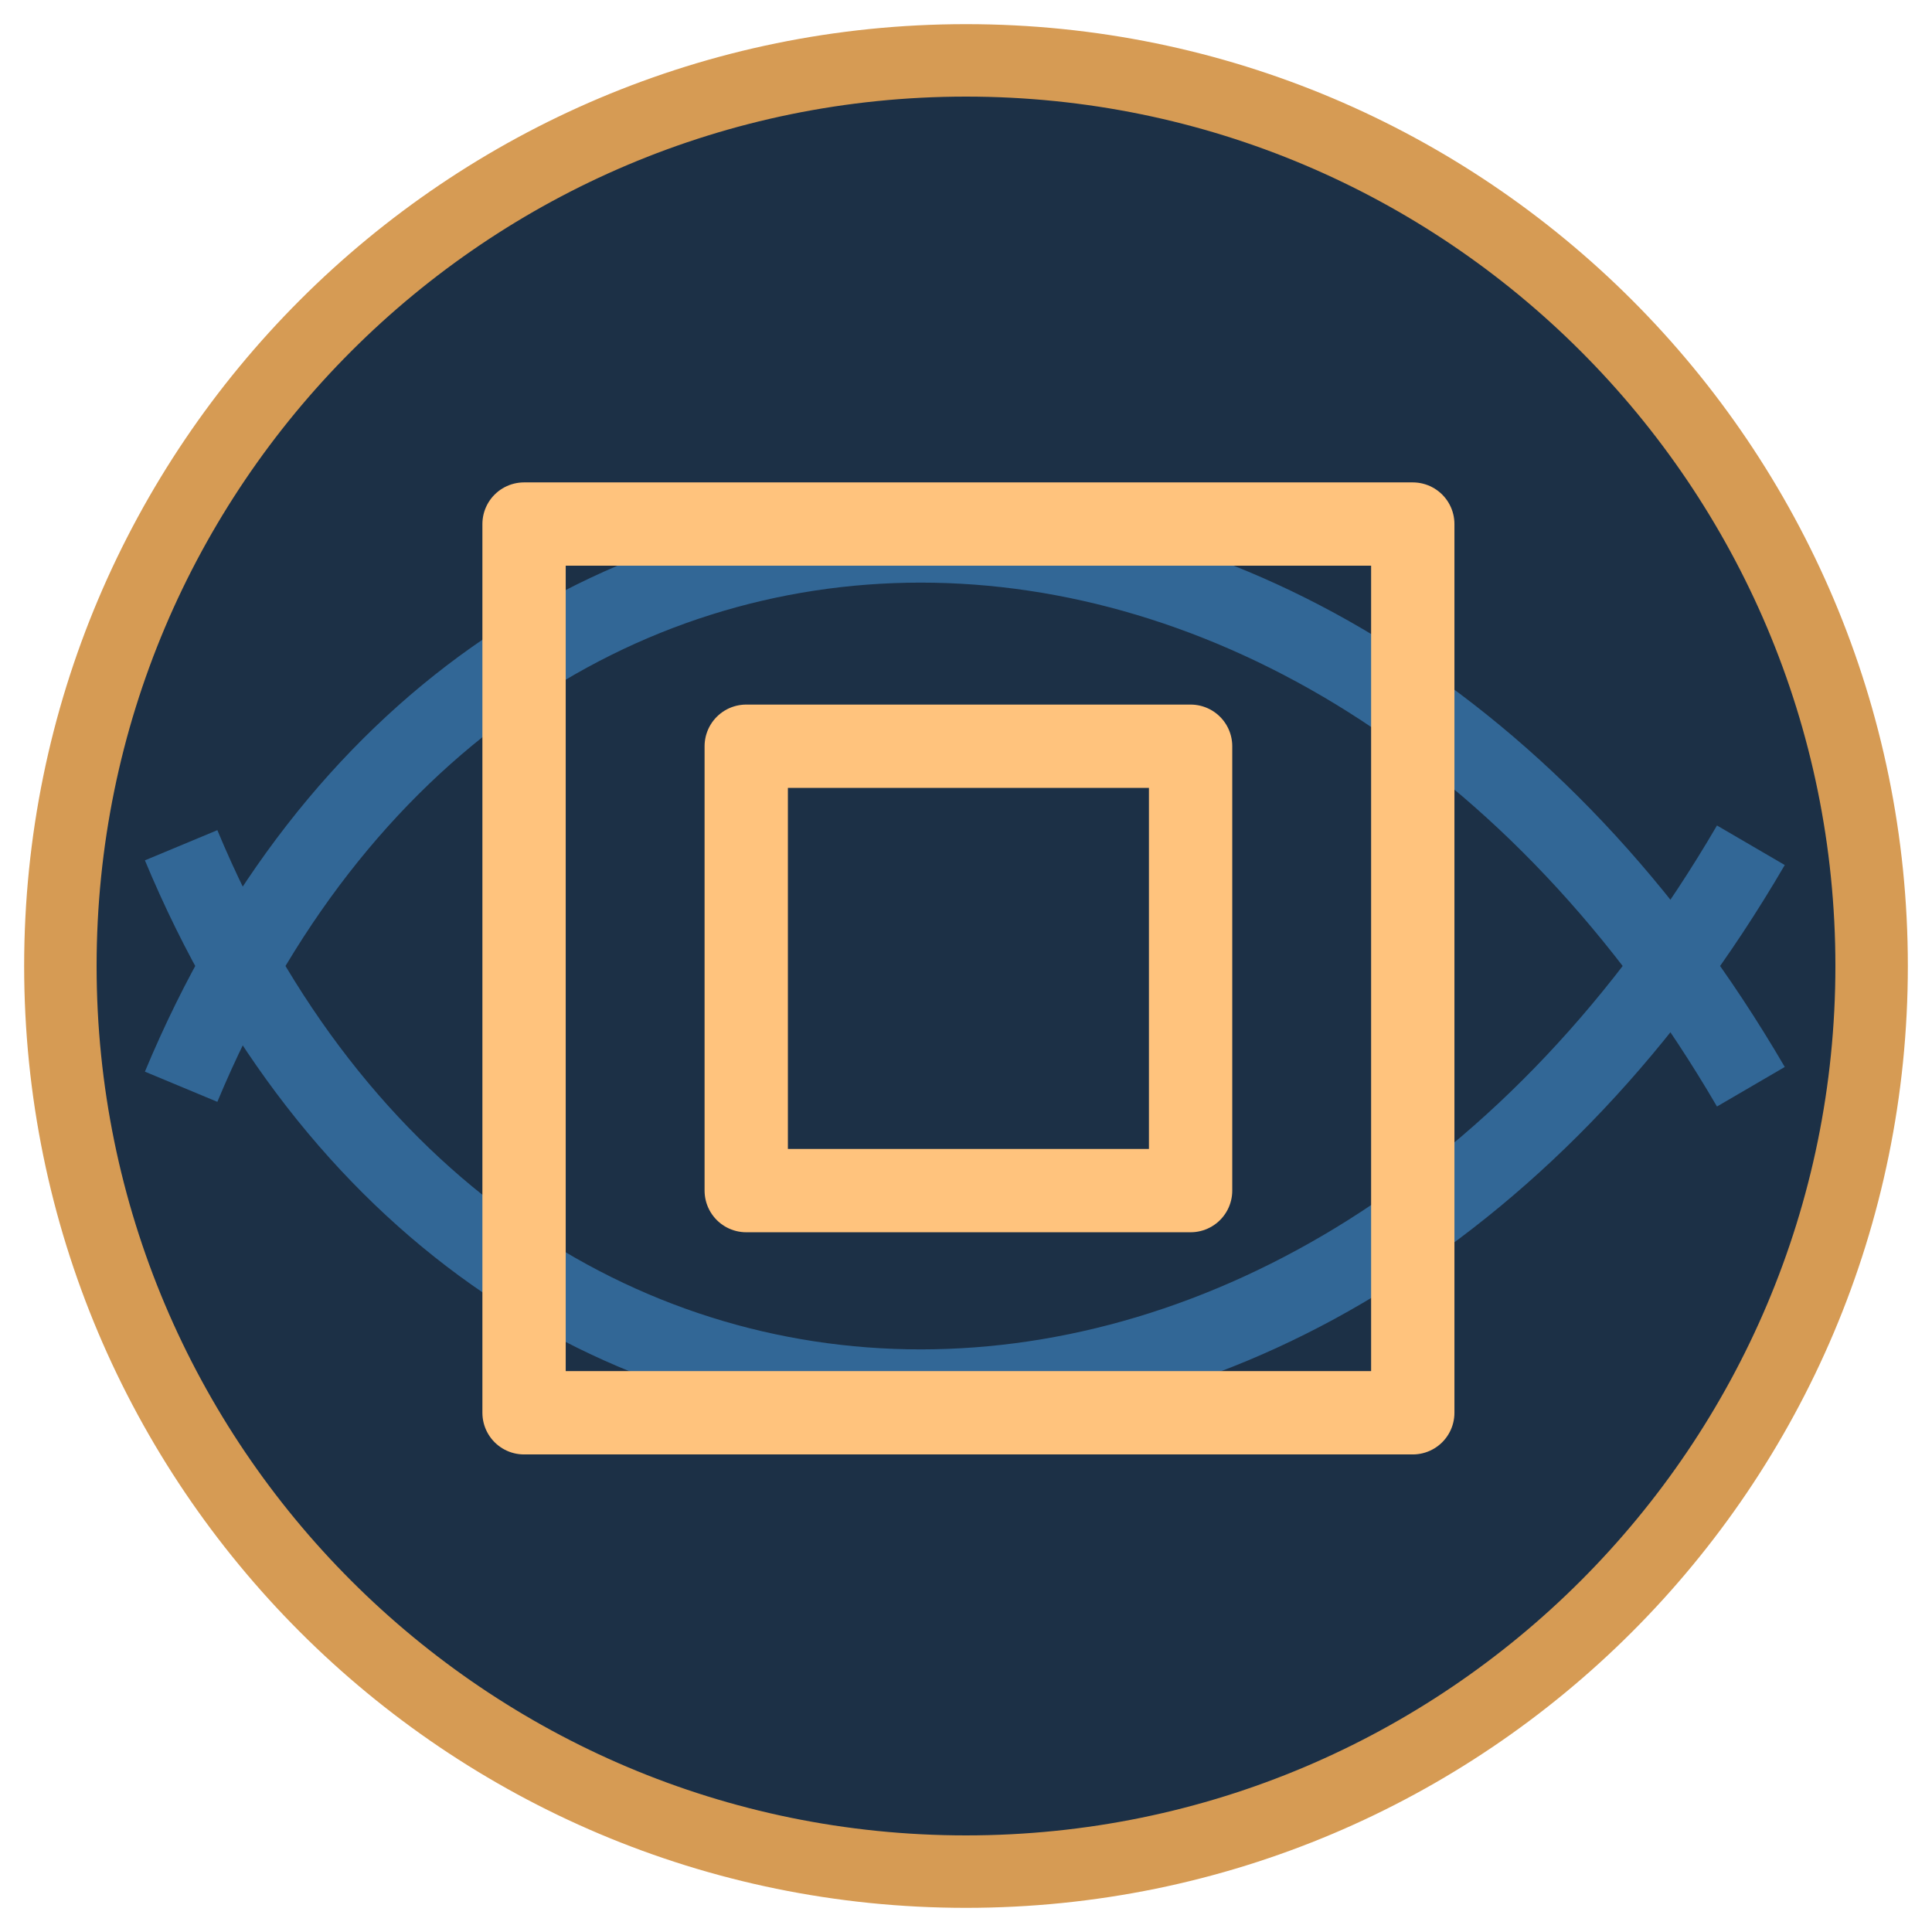
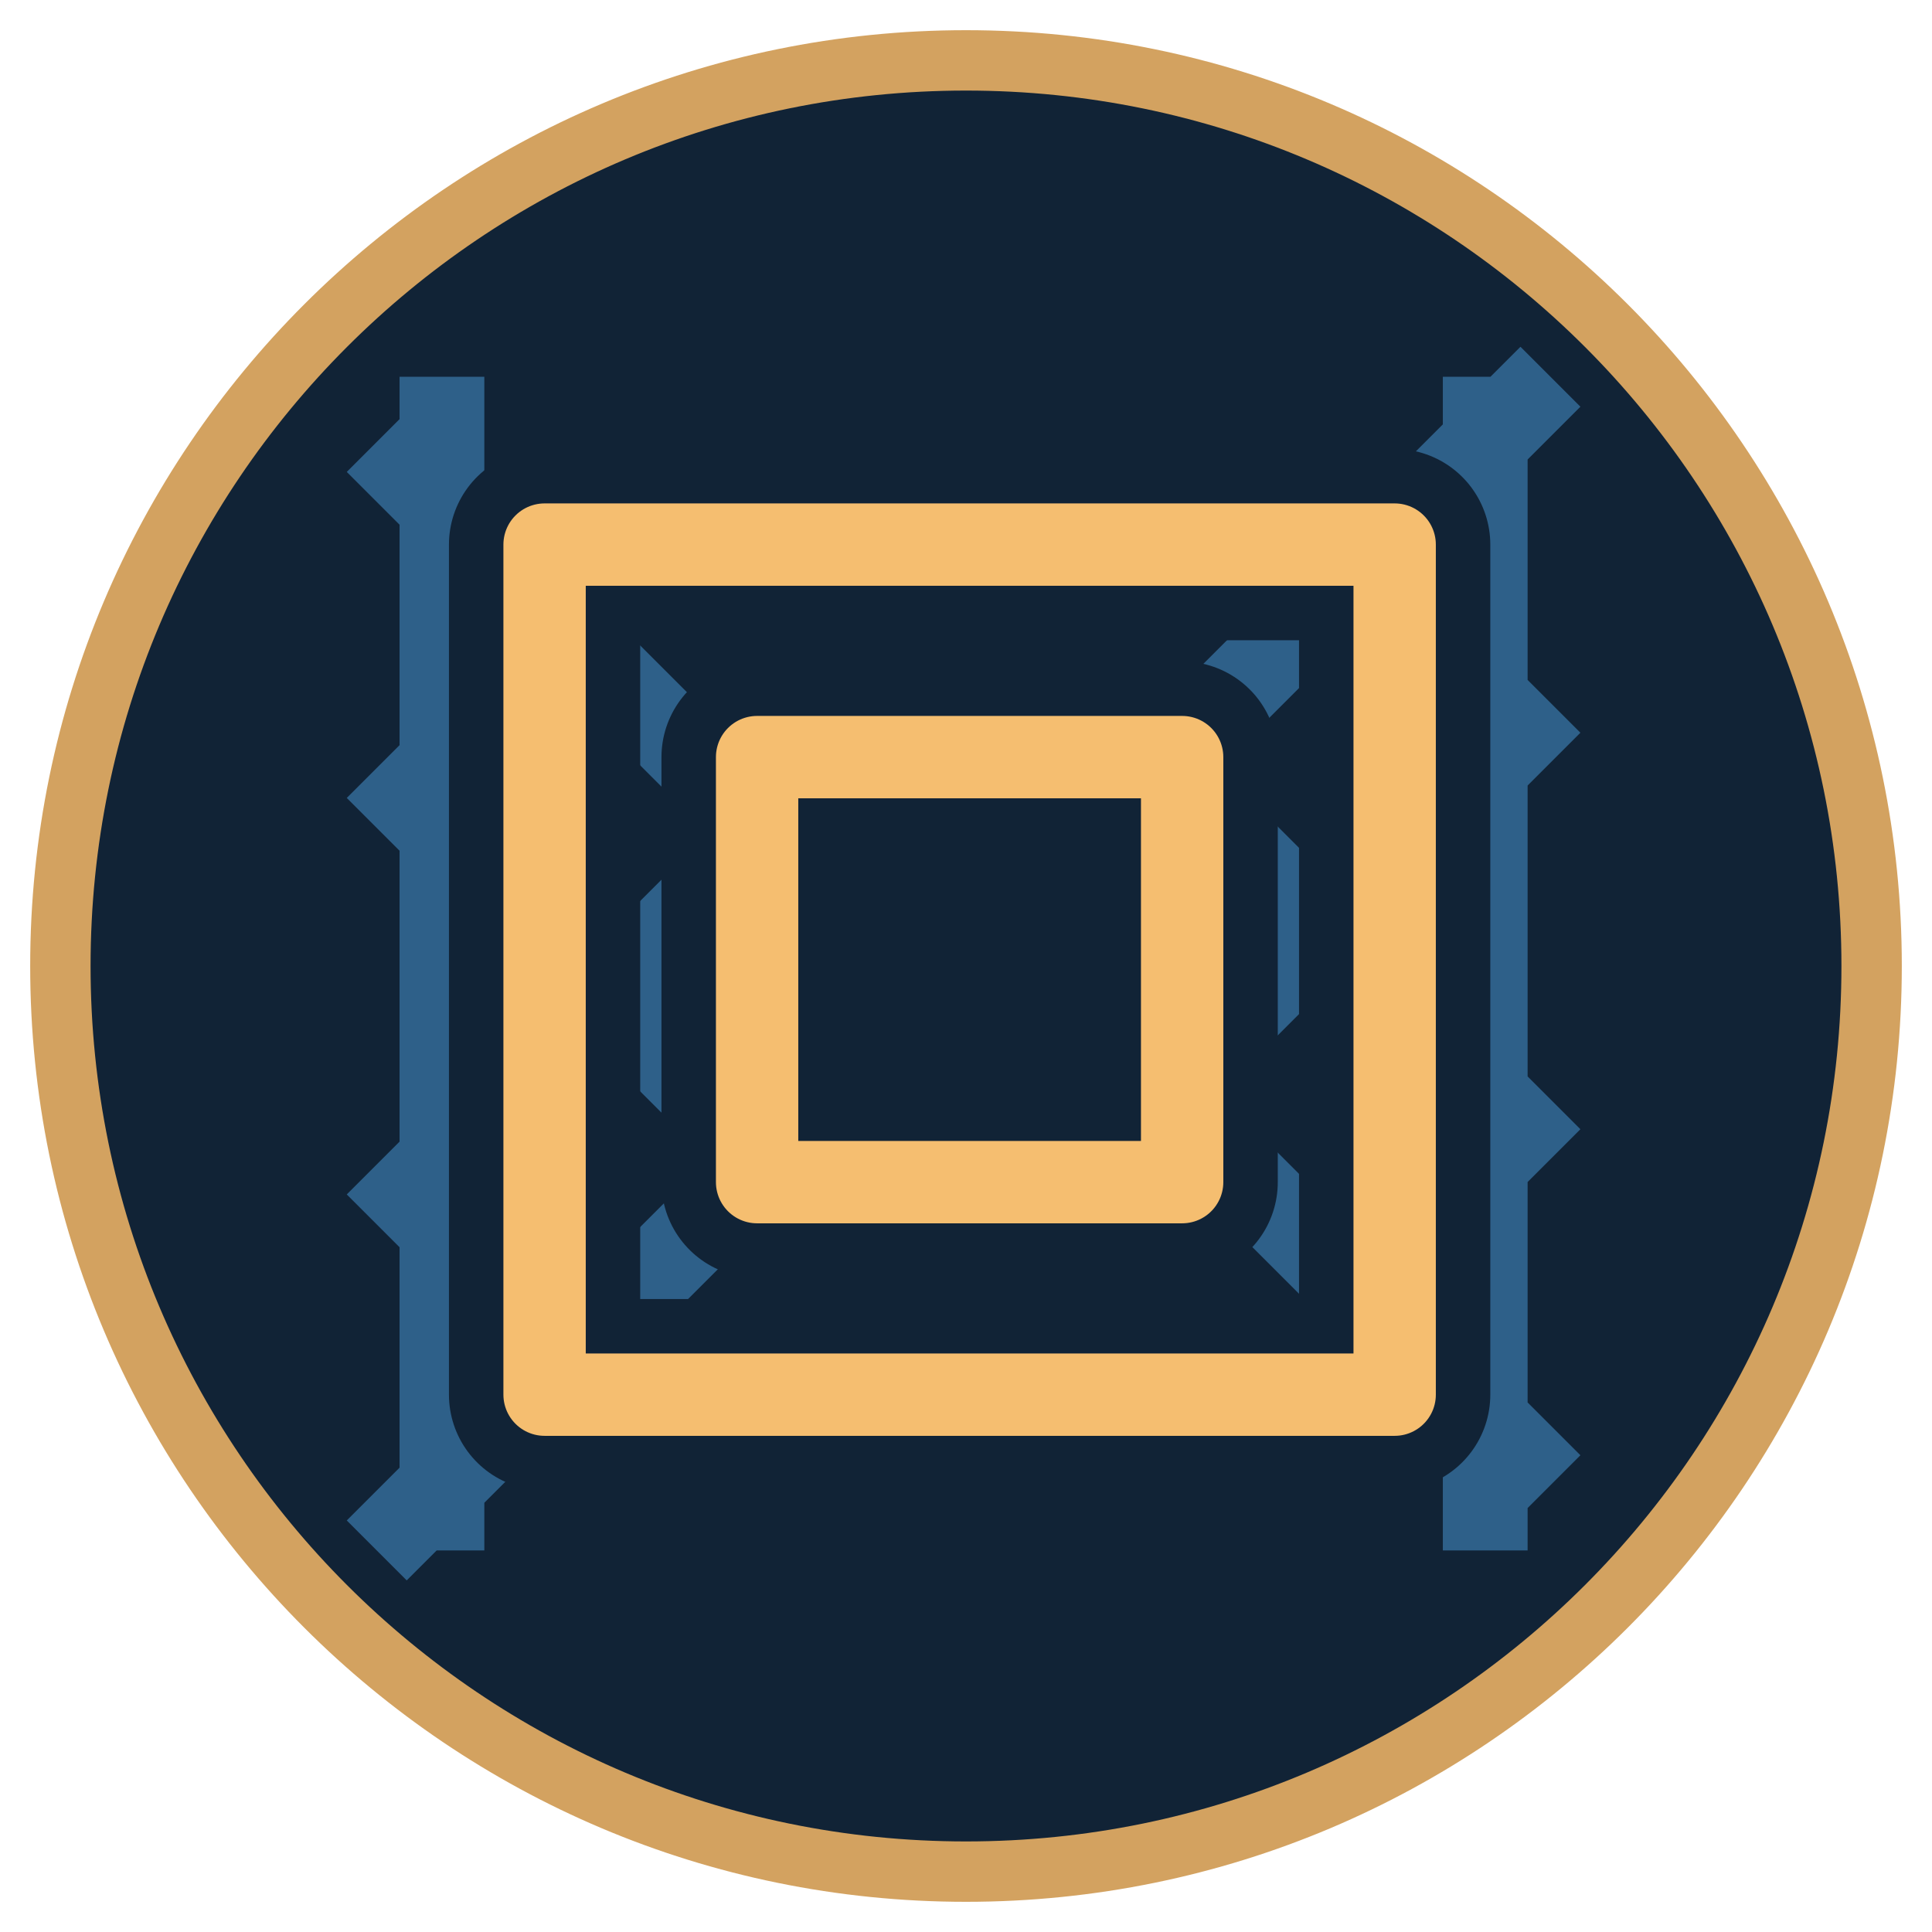
<svg xmlns="http://www.w3.org/2000/svg" viewBox="0 0 32 32">
-   <circle cx="16" cy="16" r="15" fill="#1C3046" stroke="#D69B54" stroke-width="1.2" />
-   <path d="M3 18 C8 6 22 6 29 18 M3 14 C8 26 22 26 29 14" fill="none" stroke="#3774AA" stroke-width="1.3" opacity=".8" />
-   <g transform="translate(5 5) scale(.92)">
-     <path d="M4,4 H20 V20 H4 Z M8,8 H16 V16 H8 Z" fill="none" stroke="#FFC37D" stroke-width="1.5" stroke-linecap="round" stroke-linejoin="round" />
+   <circle cx="16" cy="16" r="15" fill="#112336" stroke="#d3a260" stroke-width="1" />
+   <path d="M3 4L9 10 3 16 M3 9L9 15 3 21 M21 3L15 9 21 15 M21 8L15 14 21 20 M4 3V21 M20 3V21" transform="translate(3 3) scale(1.08)" fill="none" stroke="#3c7cb0" stroke-width="1.3" opacity=".68" />
+   <g transform="translate(5.5 5.5) scale(.88)" fill="none" stroke-linecap="round" stroke-linejoin="round">
+     <path d="M4,4 H20 V20 H4 Z M8,8 H16 V16 H8 Z" stroke="#112336" stroke-width="3.6" />
+     <path d="M4,4 H20 V20 H4 Z M8,8 H16 V16 H8 Z" stroke="#f5be70" stroke-width="1.55" />
  </g>
</svg>
